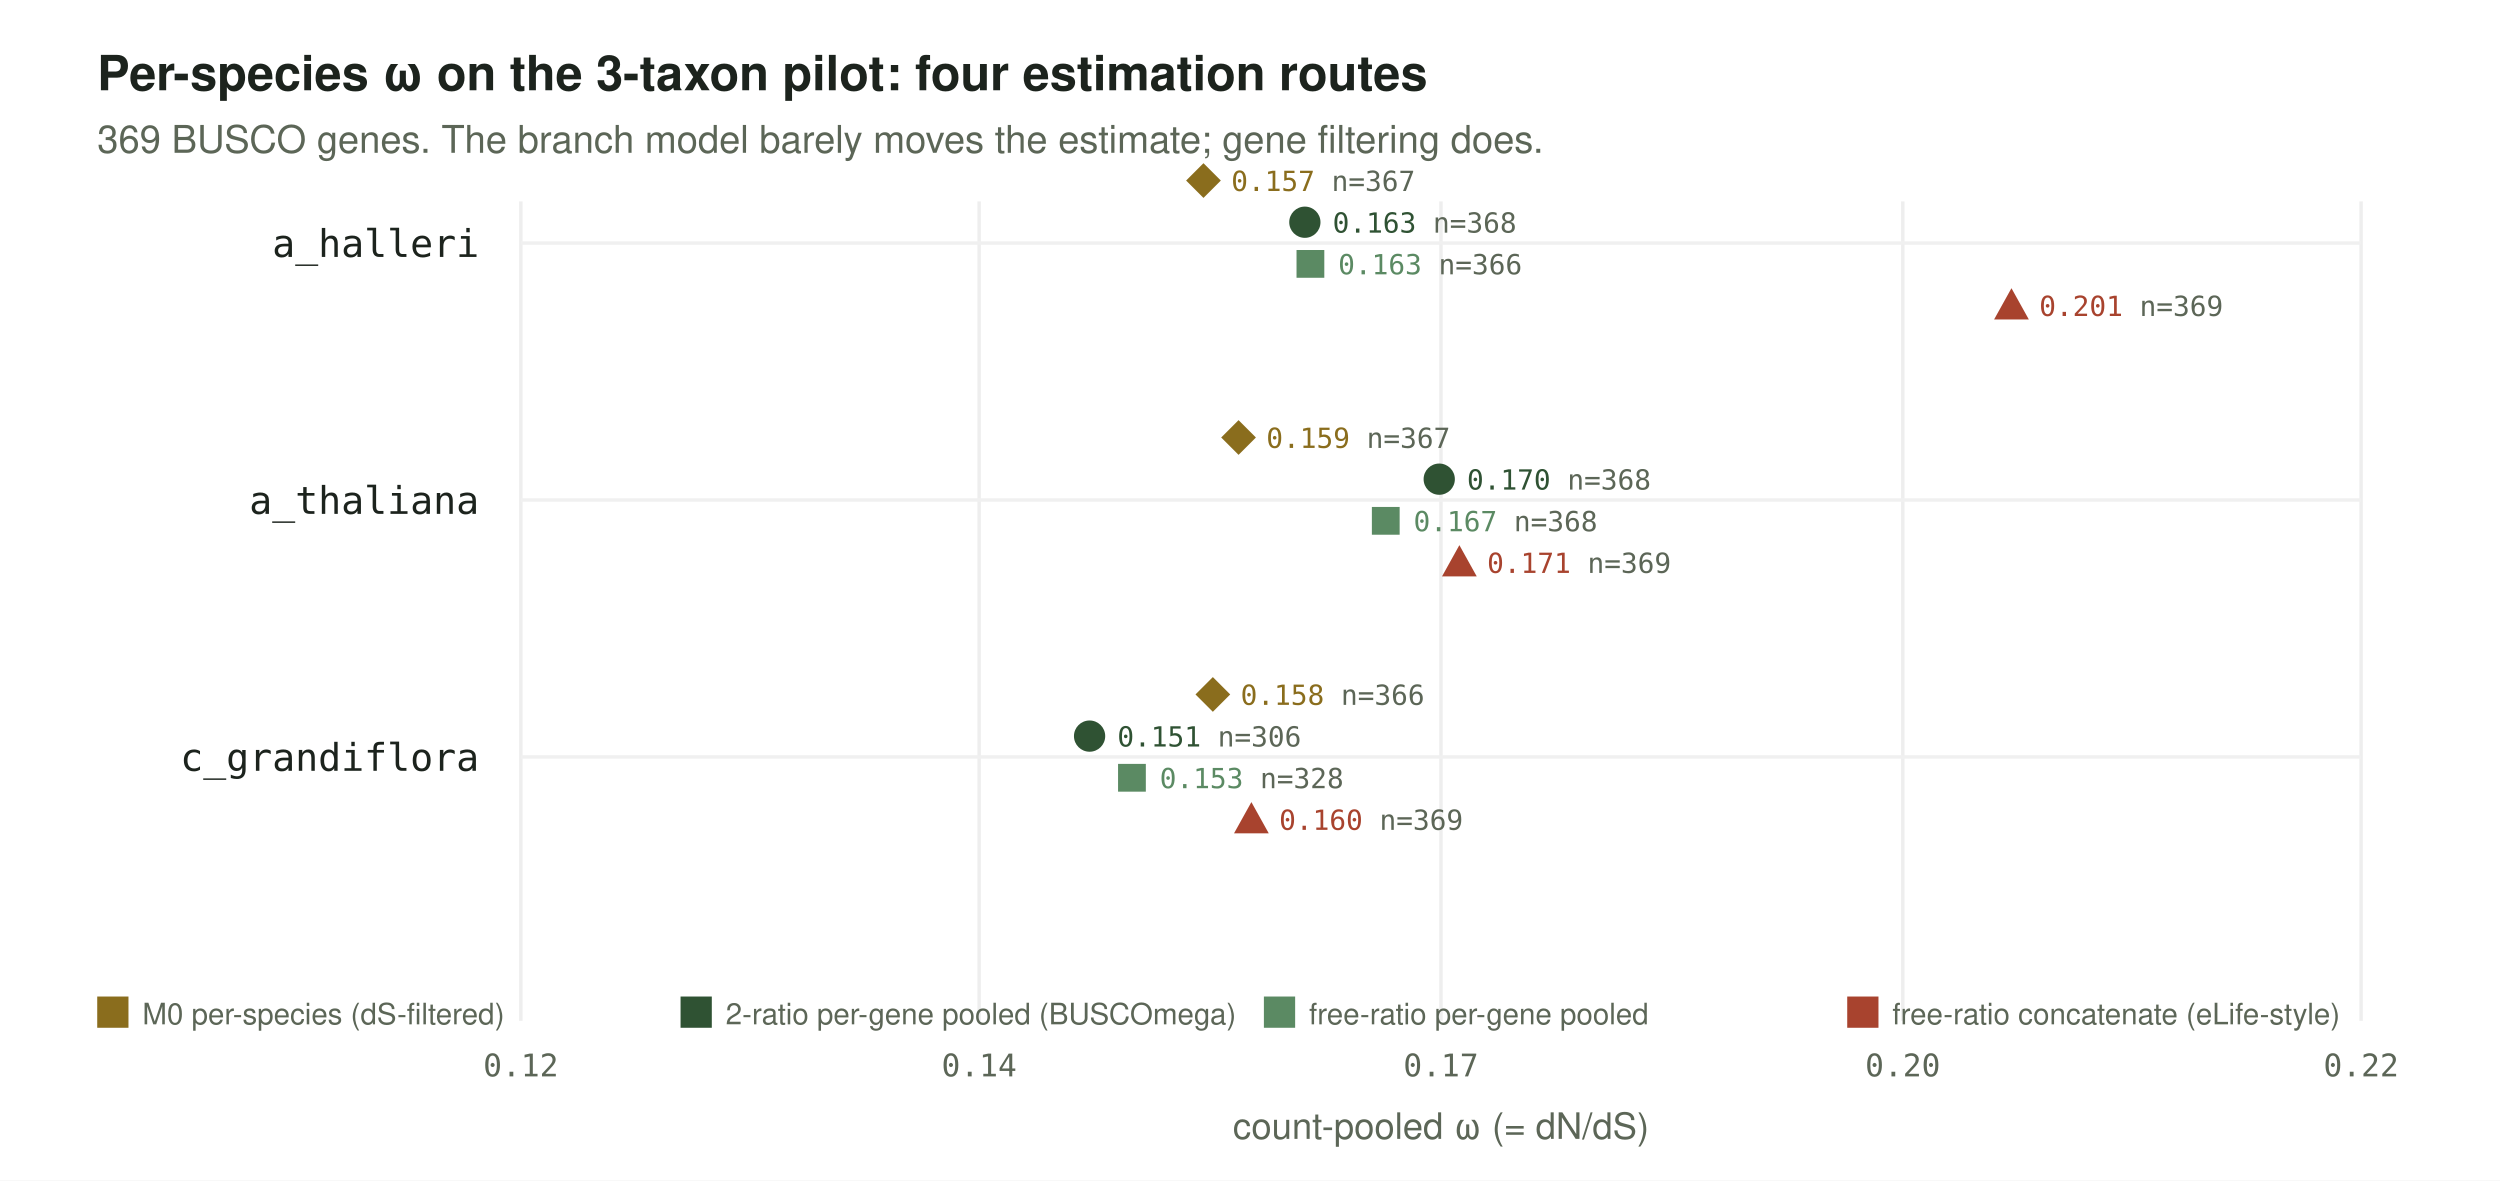
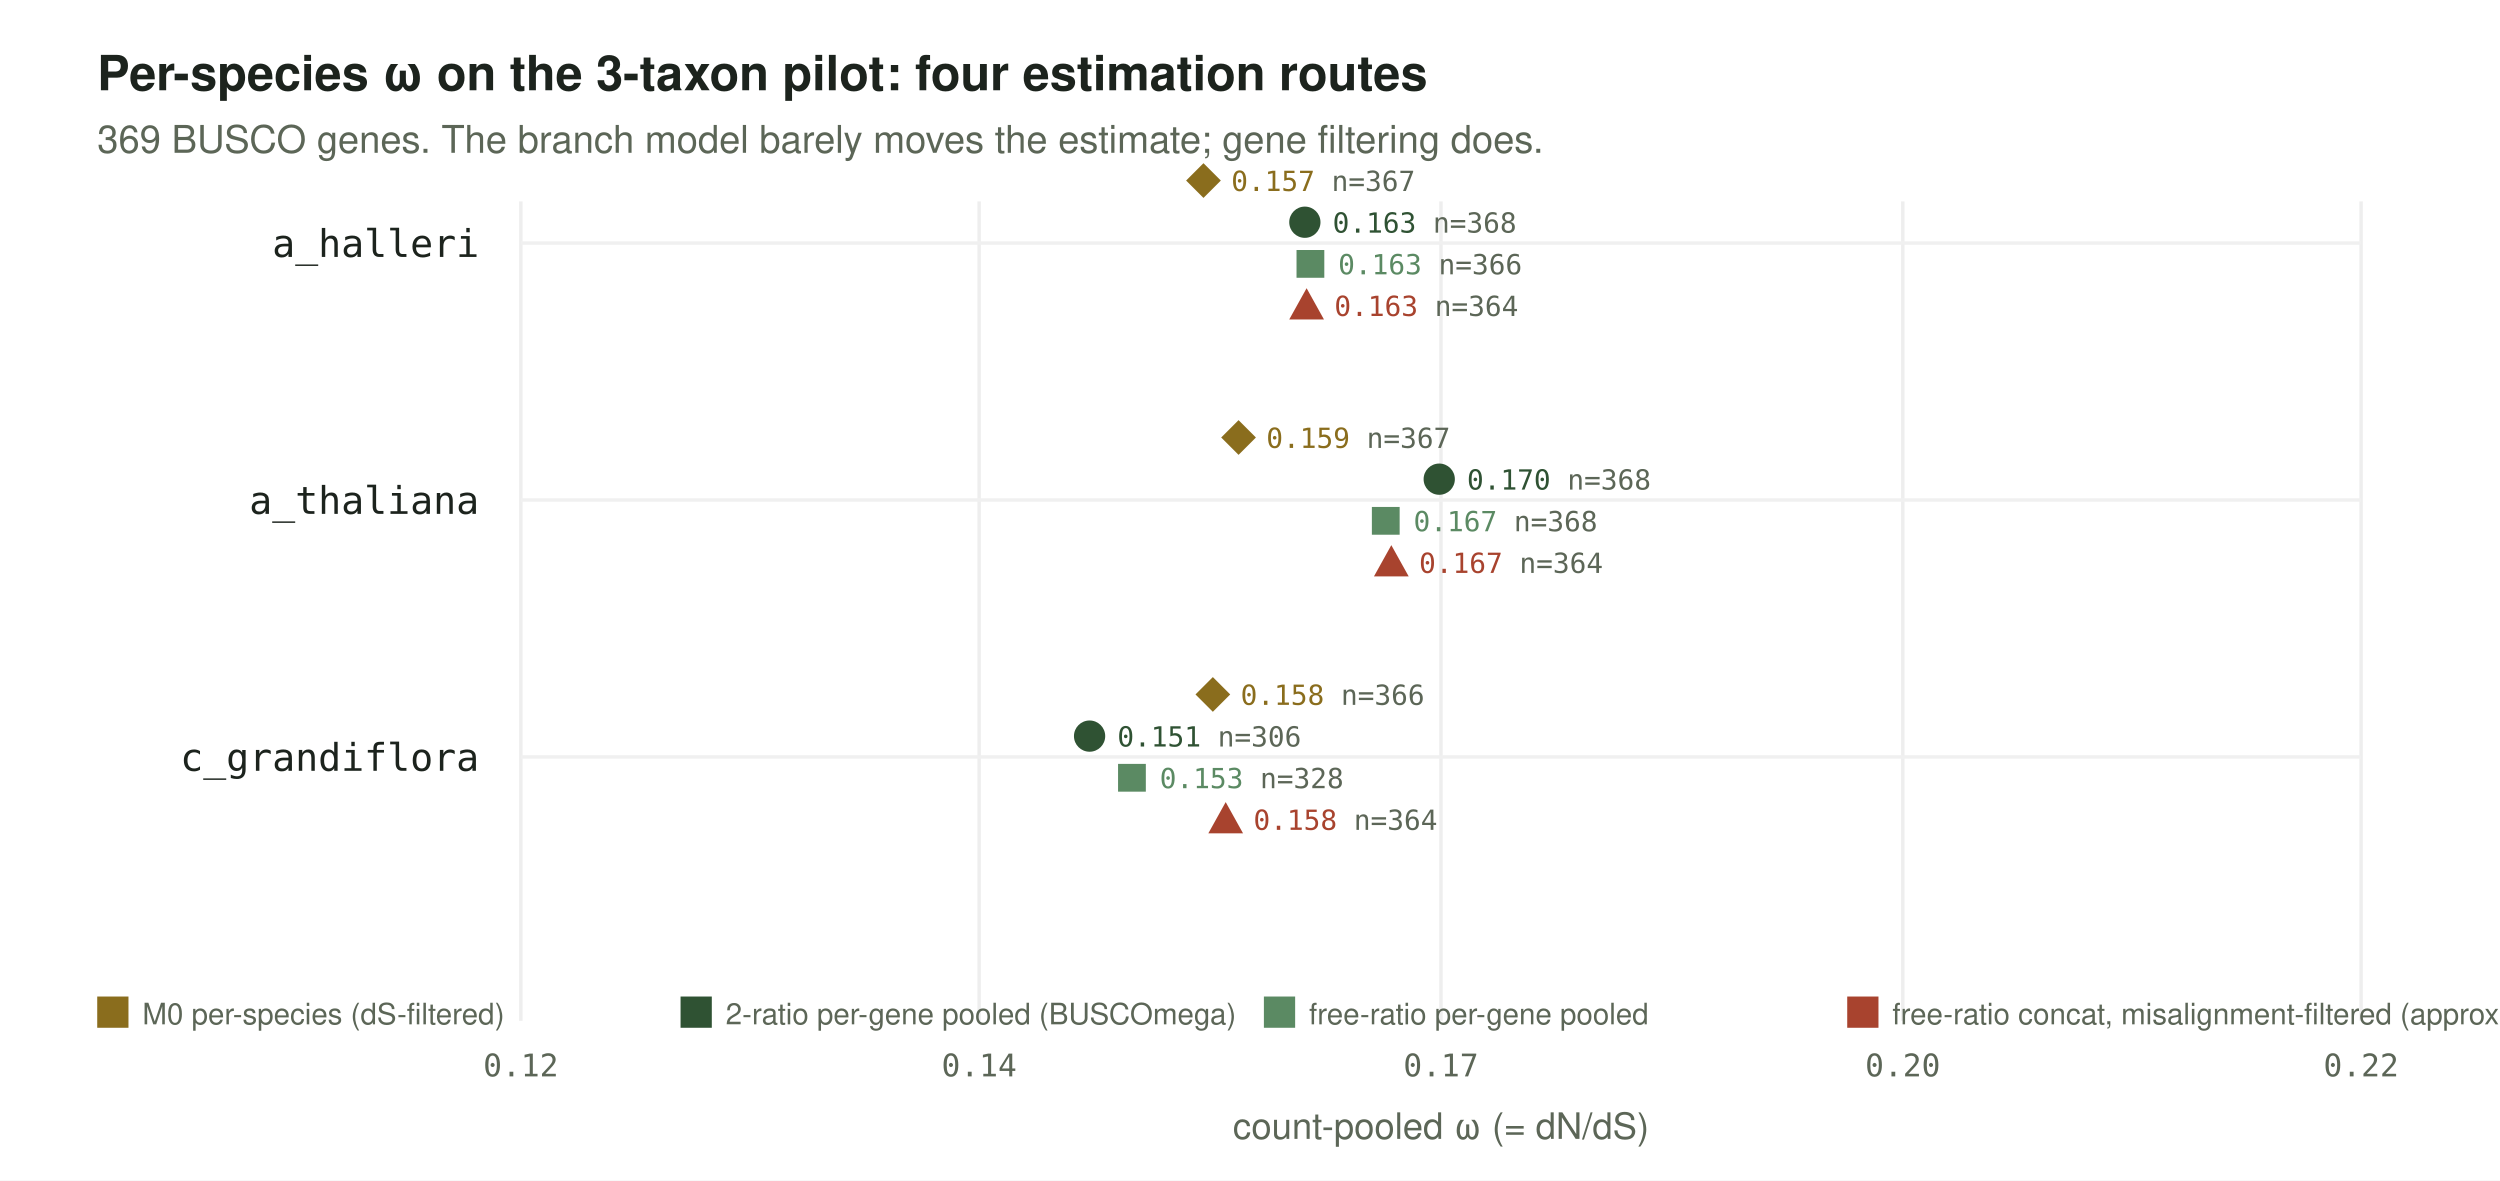
<svg xmlns="http://www.w3.org/2000/svg" viewBox="0 0 720 340">
  <rect width="720" height="340" fill="#ffffff" />
  <text x="28" y="26" font-family="ui-sans-serif,-apple-system,Segoe UI,Helvetica,Arial,sans-serif" font-size="14" font-weight="700" fill="#1c231d">Per-species ω on the 3-taxon pilot: four estimation routes</text>
  <text x="28" y="44" font-family="ui-sans-serif,-apple-system,Segoe UI,Helvetica,Arial,sans-serif" font-size="11" fill="#5c6657">369 BUSCO genes. The branch model barely moves the estimate; gene filtering does.</text>
  <line x1="150" y1="58" x2="150" y2="294" stroke="#eee" />
  <text x="150" y="310" font-family="ui-monospace,Menlo,Consolas,monospace" font-size="9" fill="#5c6657" text-anchor="middle">0.12</text>
  <line x1="282" y1="58" x2="282" y2="294" stroke="#eee" />
  <text x="282" y="310" font-family="ui-monospace,Menlo,Consolas,monospace" font-size="9" fill="#5c6657" text-anchor="middle">0.14</text>
  <line x1="415" y1="58" x2="415" y2="294" stroke="#eee" />
  <text x="415" y="310" font-family="ui-monospace,Menlo,Consolas,monospace" font-size="9" fill="#5c6657" text-anchor="middle">0.17</text>
  <line x1="548" y1="58" x2="548" y2="294" stroke="#eee" />
  <text x="548" y="310" font-family="ui-monospace,Menlo,Consolas,monospace" font-size="9" fill="#5c6657" text-anchor="middle">0.20</text>
  <line x1="680" y1="58" x2="680" y2="294" stroke="#eee" />
  <text x="680" y="310" font-family="ui-monospace,Menlo,Consolas,monospace" font-size="9" fill="#5c6657" text-anchor="middle">0.22</text>
  <text x="415" y="328" font-family="ui-sans-serif,-apple-system,Segoe UI,Helvetica,Arial,sans-serif" font-size="10.5" fill="#5c6657" text-anchor="middle">count-pooled ω (= dN/dS)</text>
  <text x="138" y="74" font-family="ui-monospace,Menlo,Consolas,monospace" font-size="11" fill="#1c231d" text-anchor="end">a_halleri</text>
  <line x1="150" y1="70" x2="680" y2="70" stroke="#f0f0f0" />
  <path d="M 346.6 47 l 5 5 l -5 5 l -5 -5 z" fill="#8A6D1D" />
  <text x="354.6" y="55" font-family="ui-monospace,Menlo,Consolas,monospace" font-size="8" fill="#8A6D1D">0.157  <tspan fill="#5c6657">n=367</tspan>
  </text>
  <circle cx="375.8" cy="64" r="4.5" fill="#2F5233" />
  <text x="383.8" y="67" font-family="ui-monospace,Menlo,Consolas,monospace" font-size="8" fill="#2F5233">0.163  <tspan fill="#5c6657">n=368</tspan>
  </text>
  <rect x="373.4" y="72" width="8" height="8" fill="#5B8A63" />
  <text x="385.4" y="79" font-family="ui-monospace,Menlo,Consolas,monospace" font-size="8" fill="#5B8A63">0.163  <tspan fill="#5c6657">n=366</tspan>
  </text>
-   <path d="M 579.3 83 l 5 9 l -10 0 z" fill="#A8432E" />
-   <text x="587.3" y="91" font-family="ui-monospace,Menlo,Consolas,monospace" font-size="8" fill="#A8432E">0.201  <tspan fill="#5c6657">n=369</tspan>
+   <path d="M 376.3 83 l 5 9 l -10 0 z" fill="#A8432E" />
+   <text x="384.3" y="91" font-family="ui-monospace,Menlo,Consolas,monospace" font-size="8" fill="#A8432E">0.163  <tspan fill="#5c6657">n=364</tspan>
  </text>
  <text x="138" y="148" font-family="ui-monospace,Menlo,Consolas,monospace" font-size="11" fill="#1c231d" text-anchor="end">a_thaliana</text>
  <line x1="150" y1="144" x2="680" y2="144" stroke="#f0f0f0" />
  <path d="M 356.7 121 l 5 5 l -5 5 l -5 -5 z" fill="#8A6D1D" />
  <text x="364.7" y="129" font-family="ui-monospace,Menlo,Consolas,monospace" font-size="8" fill="#8A6D1D">0.159  <tspan fill="#5c6657">n=367</tspan>
  </text>
  <circle cx="414.5" cy="138" r="4.5" fill="#2F5233" />
  <text x="422.5" y="141" font-family="ui-monospace,Menlo,Consolas,monospace" font-size="8" fill="#2F5233">0.170  <tspan fill="#5c6657">n=368</tspan>
  </text>
  <rect x="395.1" y="146" width="8" height="8" fill="#5B8A63" />
  <text x="407.1" y="153" font-family="ui-monospace,Menlo,Consolas,monospace" font-size="8" fill="#5B8A63">0.167  <tspan fill="#5c6657">n=368</tspan>
  </text>
-   <path d="M 420.3 157 l 5 9 l -10 0 z" fill="#A8432E" />
-   <text x="428.3" y="165" font-family="ui-monospace,Menlo,Consolas,monospace" font-size="8" fill="#A8432E">0.171  <tspan fill="#5c6657">n=369</tspan>
+   <path d="M 400.7 157 l 5 9 l -10 0 z" fill="#A8432E" />
+   <text x="408.7" y="165" font-family="ui-monospace,Menlo,Consolas,monospace" font-size="8" fill="#A8432E">0.167  <tspan fill="#5c6657">n=364</tspan>
  </text>
  <text x="138" y="222" font-family="ui-monospace,Menlo,Consolas,monospace" font-size="11" fill="#1c231d" text-anchor="end">c_grandiflora</text>
  <line x1="150" y1="218" x2="680" y2="218" stroke="#f0f0f0" />
  <path d="M 349.3 195 l 5 5 l -5 5 l -5 -5 z" fill="#8A6D1D" />
  <text x="357.3" y="203" font-family="ui-monospace,Menlo,Consolas,monospace" font-size="8" fill="#8A6D1D">0.158  <tspan fill="#5c6657">n=366</tspan>
  </text>
  <circle cx="313.8" cy="212" r="4.5" fill="#2F5233" />
  <text x="321.8" y="215" font-family="ui-monospace,Menlo,Consolas,monospace" font-size="8" fill="#2F5233">0.151  <tspan fill="#5c6657">n=306</tspan>
  </text>
  <rect x="322.0" y="220" width="8" height="8" fill="#5B8A63" />
  <text x="334.0" y="227" font-family="ui-monospace,Menlo,Consolas,monospace" font-size="8" fill="#5B8A63">0.153  <tspan fill="#5c6657">n=328</tspan>
  </text>
-   <path d="M 360.4 231 l 5 9 l -10 0 z" fill="#A8432E" />
-   <text x="368.4" y="239" font-family="ui-monospace,Menlo,Consolas,monospace" font-size="8" fill="#A8432E">0.160  <tspan fill="#5c6657">n=369</tspan>
+   <path d="M 353.0 231 l 5 9 l -10 0 z" fill="#A8432E" />
+   <text x="361.0" y="239" font-family="ui-monospace,Menlo,Consolas,monospace" font-size="8" fill="#A8432E">0.158  <tspan fill="#5c6657">n=364</tspan>
  </text>
  <rect x="28" y="287" width="9" height="9" fill="#8A6D1D" />
  <text x="41" y="295" font-family="ui-sans-serif,-apple-system,Segoe UI,Helvetica,Arial,sans-serif" font-size="8.5" fill="#5c6657">M0 per-species (dS-filtered)</text>
  <rect x="196" y="287" width="9" height="9" fill="#2F5233" />
  <text x="209" y="295" font-family="ui-sans-serif,-apple-system,Segoe UI,Helvetica,Arial,sans-serif" font-size="8.5" fill="#5c6657">2-ratio per-gene pooled (BUSCOmega)</text>
  <rect x="364" y="287" width="9" height="9" fill="#5B8A63" />
  <text x="377" y="295" font-family="ui-sans-serif,-apple-system,Segoe UI,Helvetica,Arial,sans-serif" font-size="8.5" fill="#5c6657">free-ratio per-gene pooled</text>
  <rect x="532" y="287" width="9" height="9" fill="#A8432E" />
-   <text x="545" y="295" font-family="ui-sans-serif,-apple-system,Segoe UI,Helvetica,Arial,sans-serif" font-size="8.5" fill="#5c6657">free-ratio concatenate (eLife-style)</text>
+   <text x="545" y="295" font-family="ui-sans-serif,-apple-system,Segoe UI,Helvetica,Arial,sans-serif" font-size="8.5" fill="#5c6657">free-ratio concat, misalignment-filtered (approx eLife)</text>
</svg>
